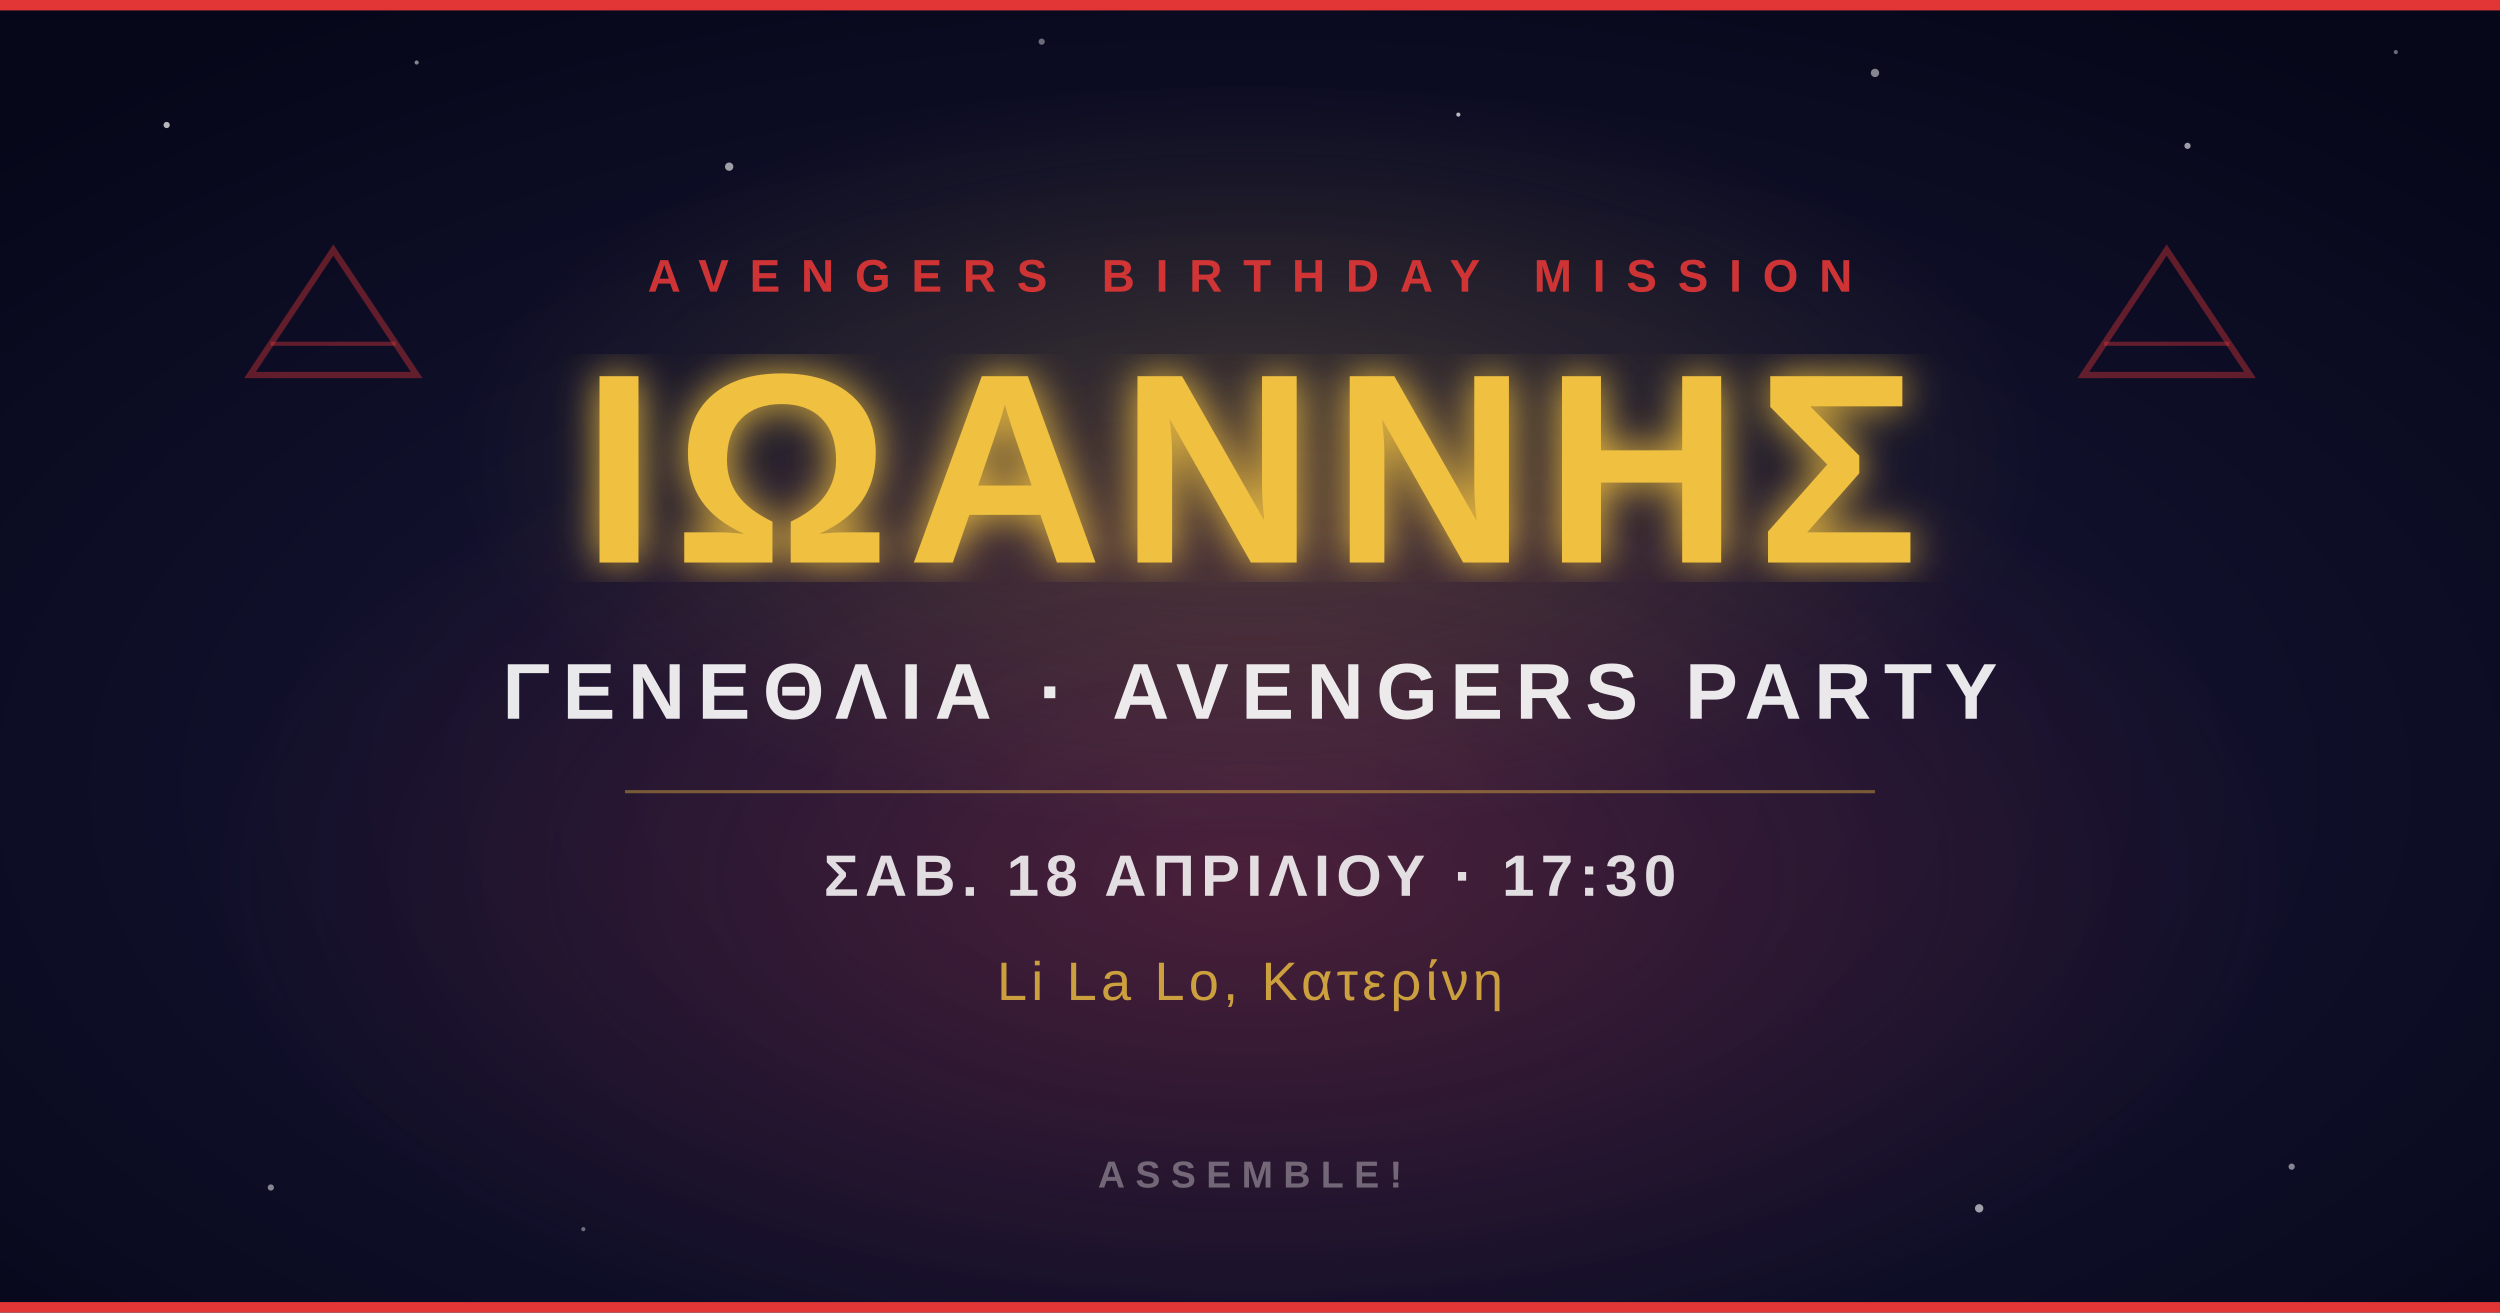
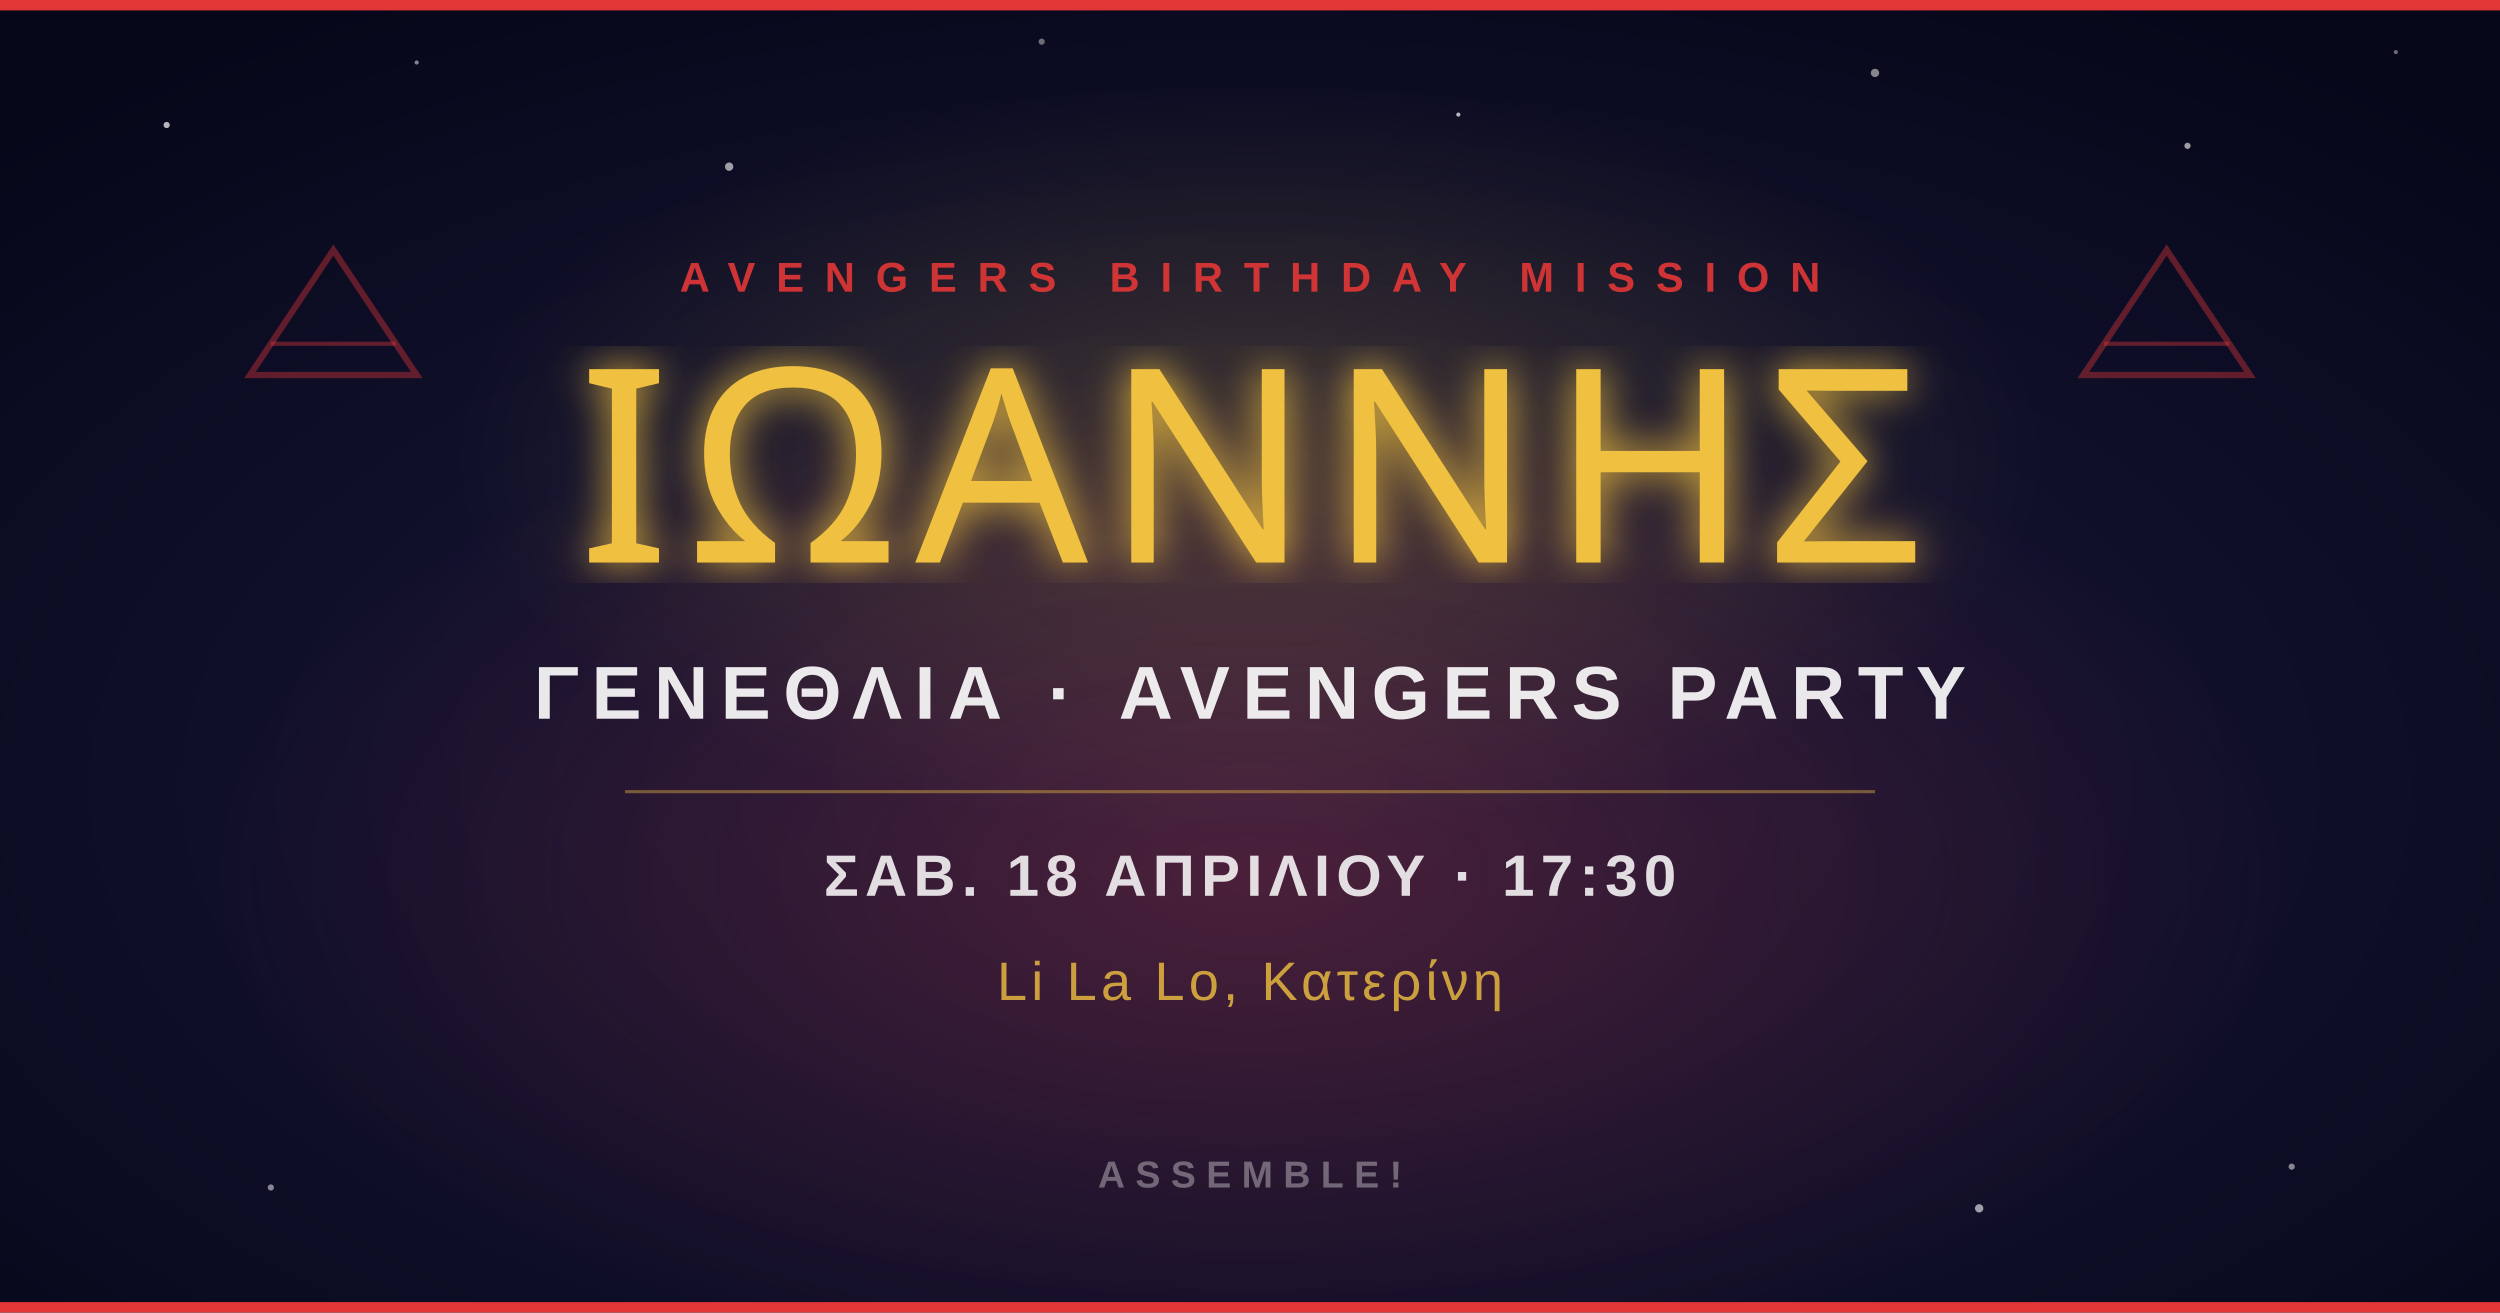
<svg xmlns="http://www.w3.org/2000/svg" width="1200" height="630" viewBox="0 0 1200 630">
  <defs>
    <radialGradient id="bg" cx="50%" cy="60%" r="70%">
      <stop offset="0%" stop-color="#1a1a3e" />
      <stop offset="100%" stop-color="#07071A" />
    </radialGradient>
    <radialGradient id="glow1" cx="50%" cy="50%" r="50%">
      <stop offset="0%" stop-color="#E23636" stop-opacity="0.25" />
      <stop offset="100%" stop-color="#E23636" stop-opacity="0" />
    </radialGradient>
    <radialGradient id="glow2" cx="50%" cy="50%" r="50%">
      <stop offset="0%" stop-color="#F0C040" stop-opacity="0.2" />
      <stop offset="100%" stop-color="#F0C040" stop-opacity="0" />
    </radialGradient>
-     <filter id="textglow">
-       <feGaussianBlur stdDeviation="6" result="blur" />
-       <feMerge>
-         <feMergeNode in="blur" />
-         <feMergeNode in="SourceGraphic" />
-       </feMerge>
-     </filter>
    <filter id="goldglow">
      <feGaussianBlur stdDeviation="10" result="blur" />
      <feMerge>
        <feMergeNode in="blur" />
        <feMergeNode in="SourceGraphic" />
      </feMerge>
    </filter>
  </defs>
+   <style>
+     @font-face {
+       font-family: 'Geologica';
+       font-weight: 700;
+       src: url('geologica-bold.ttf') format('truetype');
+     }
+     @font-face {
+       font-family: 'Dela Gothic One';
+       font-weight: 400;
+       src: url('delagothicone.ttf') format('truetype');
+     }
+   </style>
  <rect width="1200" height="630" fill="url(#bg)" />
  <ellipse cx="600" cy="420" rx="500" ry="250" fill="url(#glow1)" />
  <ellipse cx="600" cy="220" rx="380" ry="180" fill="url(#glow2)" />
  <rect x="0" y="0" width="1200" height="5" fill="#E23636" />
  <rect x="0" y="625" width="1200" height="5" fill="#E23636" />
  <circle cx="80" cy="60" r="1.5" fill="white" opacity="0.7" />
  <circle cx="200" cy="30" r="1" fill="white" opacity="0.5" />
  <circle cx="350" cy="80" r="2" fill="white" opacity="0.6" />
  <circle cx="500" cy="20" r="1.5" fill="white" opacity="0.4" />
  <circle cx="700" cy="55" r="1" fill="white" opacity="0.7" />
  <circle cx="900" cy="35" r="2" fill="white" opacity="0.5" />
  <circle cx="1050" cy="70" r="1.5" fill="white" opacity="0.6" />
  <circle cx="1150" cy="25" r="1" fill="white" opacity="0.4" />
  <circle cx="130" cy="570" r="1.5" fill="white" opacity="0.5" />
-   <circle cx="280" cy="590" r="1" fill="white" opacity="0.4" />
  <circle cx="950" cy="580" r="2" fill="white" opacity="0.6" />
  <circle cx="1100" cy="560" r="1.5" fill="white" opacity="0.5" />
  <polygon points="120,180 160,120 200,180" fill="none" stroke="#E23636" stroke-width="3" opacity="0.4" />
  <line x1="130" y1="165" x2="190" y2="165" stroke="#E23636" stroke-width="2" opacity="0.4" />
  <polygon points="1000,180 1040,120 1080,180" fill="none" stroke="#E23636" stroke-width="3" opacity="0.4" />
  <line x1="1010" y1="165" x2="1070" y2="165" stroke="#E23636" stroke-width="2" opacity="0.4" />
-   <text x="600" y="140" text-anchor="middle" font-family="Arial Black, Arial, sans-serif" font-size="22" font-weight="900" letter-spacing="10" fill="#E23636" opacity="0.9">
+   <text x="600" y="140" text-anchor="middle" font-family="Geologica, Arial, sans-serif" font-size="20" font-weight="700" letter-spacing="10" fill="#E23636" opacity="0.9">
    AVENGERS BIRTHDAY MISSION
  </text>
-   <text x="600" y="270" text-anchor="middle" font-family="Arial Black, Arial, sans-serif" font-size="130" font-weight="900" letter-spacing="8" fill="#F0C040" filter="url(#goldglow)">ΙΩΑΝΝΗΣ</text>
-   <text x="600" y="345" text-anchor="middle" font-family="Arial Black, Arial, sans-serif" font-size="38" font-weight="700" letter-spacing="6" fill="white" opacity="0.9">
+   <text x="600" y="270" text-anchor="middle" font-family="Dela Gothic One, Arial Black, sans-serif" font-size="130" font-weight="400" letter-spacing="8" fill="#F0C040" filter="url(#goldglow)">ΙΩΑΝΝΗΣ</text>
+   <text x="600" y="345" text-anchor="middle" font-family="Geologica, Arial, sans-serif" font-size="36" font-weight="700" letter-spacing="6" fill="white" opacity="0.9">
    ΓΕΝΕΘΛΙΑ  ·  AVENGERS  PARTY
  </text>
  <line x1="300" y1="380" x2="900" y2="380" stroke="#F0C040" stroke-width="1.5" opacity="0.4" />
-   <text x="600" y="430" text-anchor="middle" font-family="Arial, sans-serif" font-size="28" font-weight="600" letter-spacing="3" fill="white" opacity="0.85">
+   <text x="600" y="430" text-anchor="middle" font-family="Geologica, Arial, sans-serif" font-size="28" font-weight="700" letter-spacing="3" fill="white" opacity="0.85">
    ΣΑΒ. 18 ΑΠΡΙΛΙΟΥ  ·  17:30
  </text>
-   <text x="600" y="480" text-anchor="middle" font-family="Arial, sans-serif" font-size="26" font-weight="400" letter-spacing="2" fill="#F0C040" opacity="0.8">
+   <text x="600" y="480" text-anchor="middle" font-family="Geologica, Arial, sans-serif" font-size="26" font-weight="400" letter-spacing="2" fill="#F0C040" opacity="0.8">
    Li La Lo, Κατερίνη
  </text>
-   <text x="600" y="570" text-anchor="middle" font-family="Arial Black, Arial, sans-serif" font-size="18" font-weight="700" letter-spacing="5" fill="white" opacity="0.35">
+   <text x="600" y="570" text-anchor="middle" font-family="Geologica, Arial, sans-serif" font-size="18" font-weight="700" letter-spacing="5" fill="white" opacity="0.35">
    ASSEMBLE!
  </text>
</svg>
